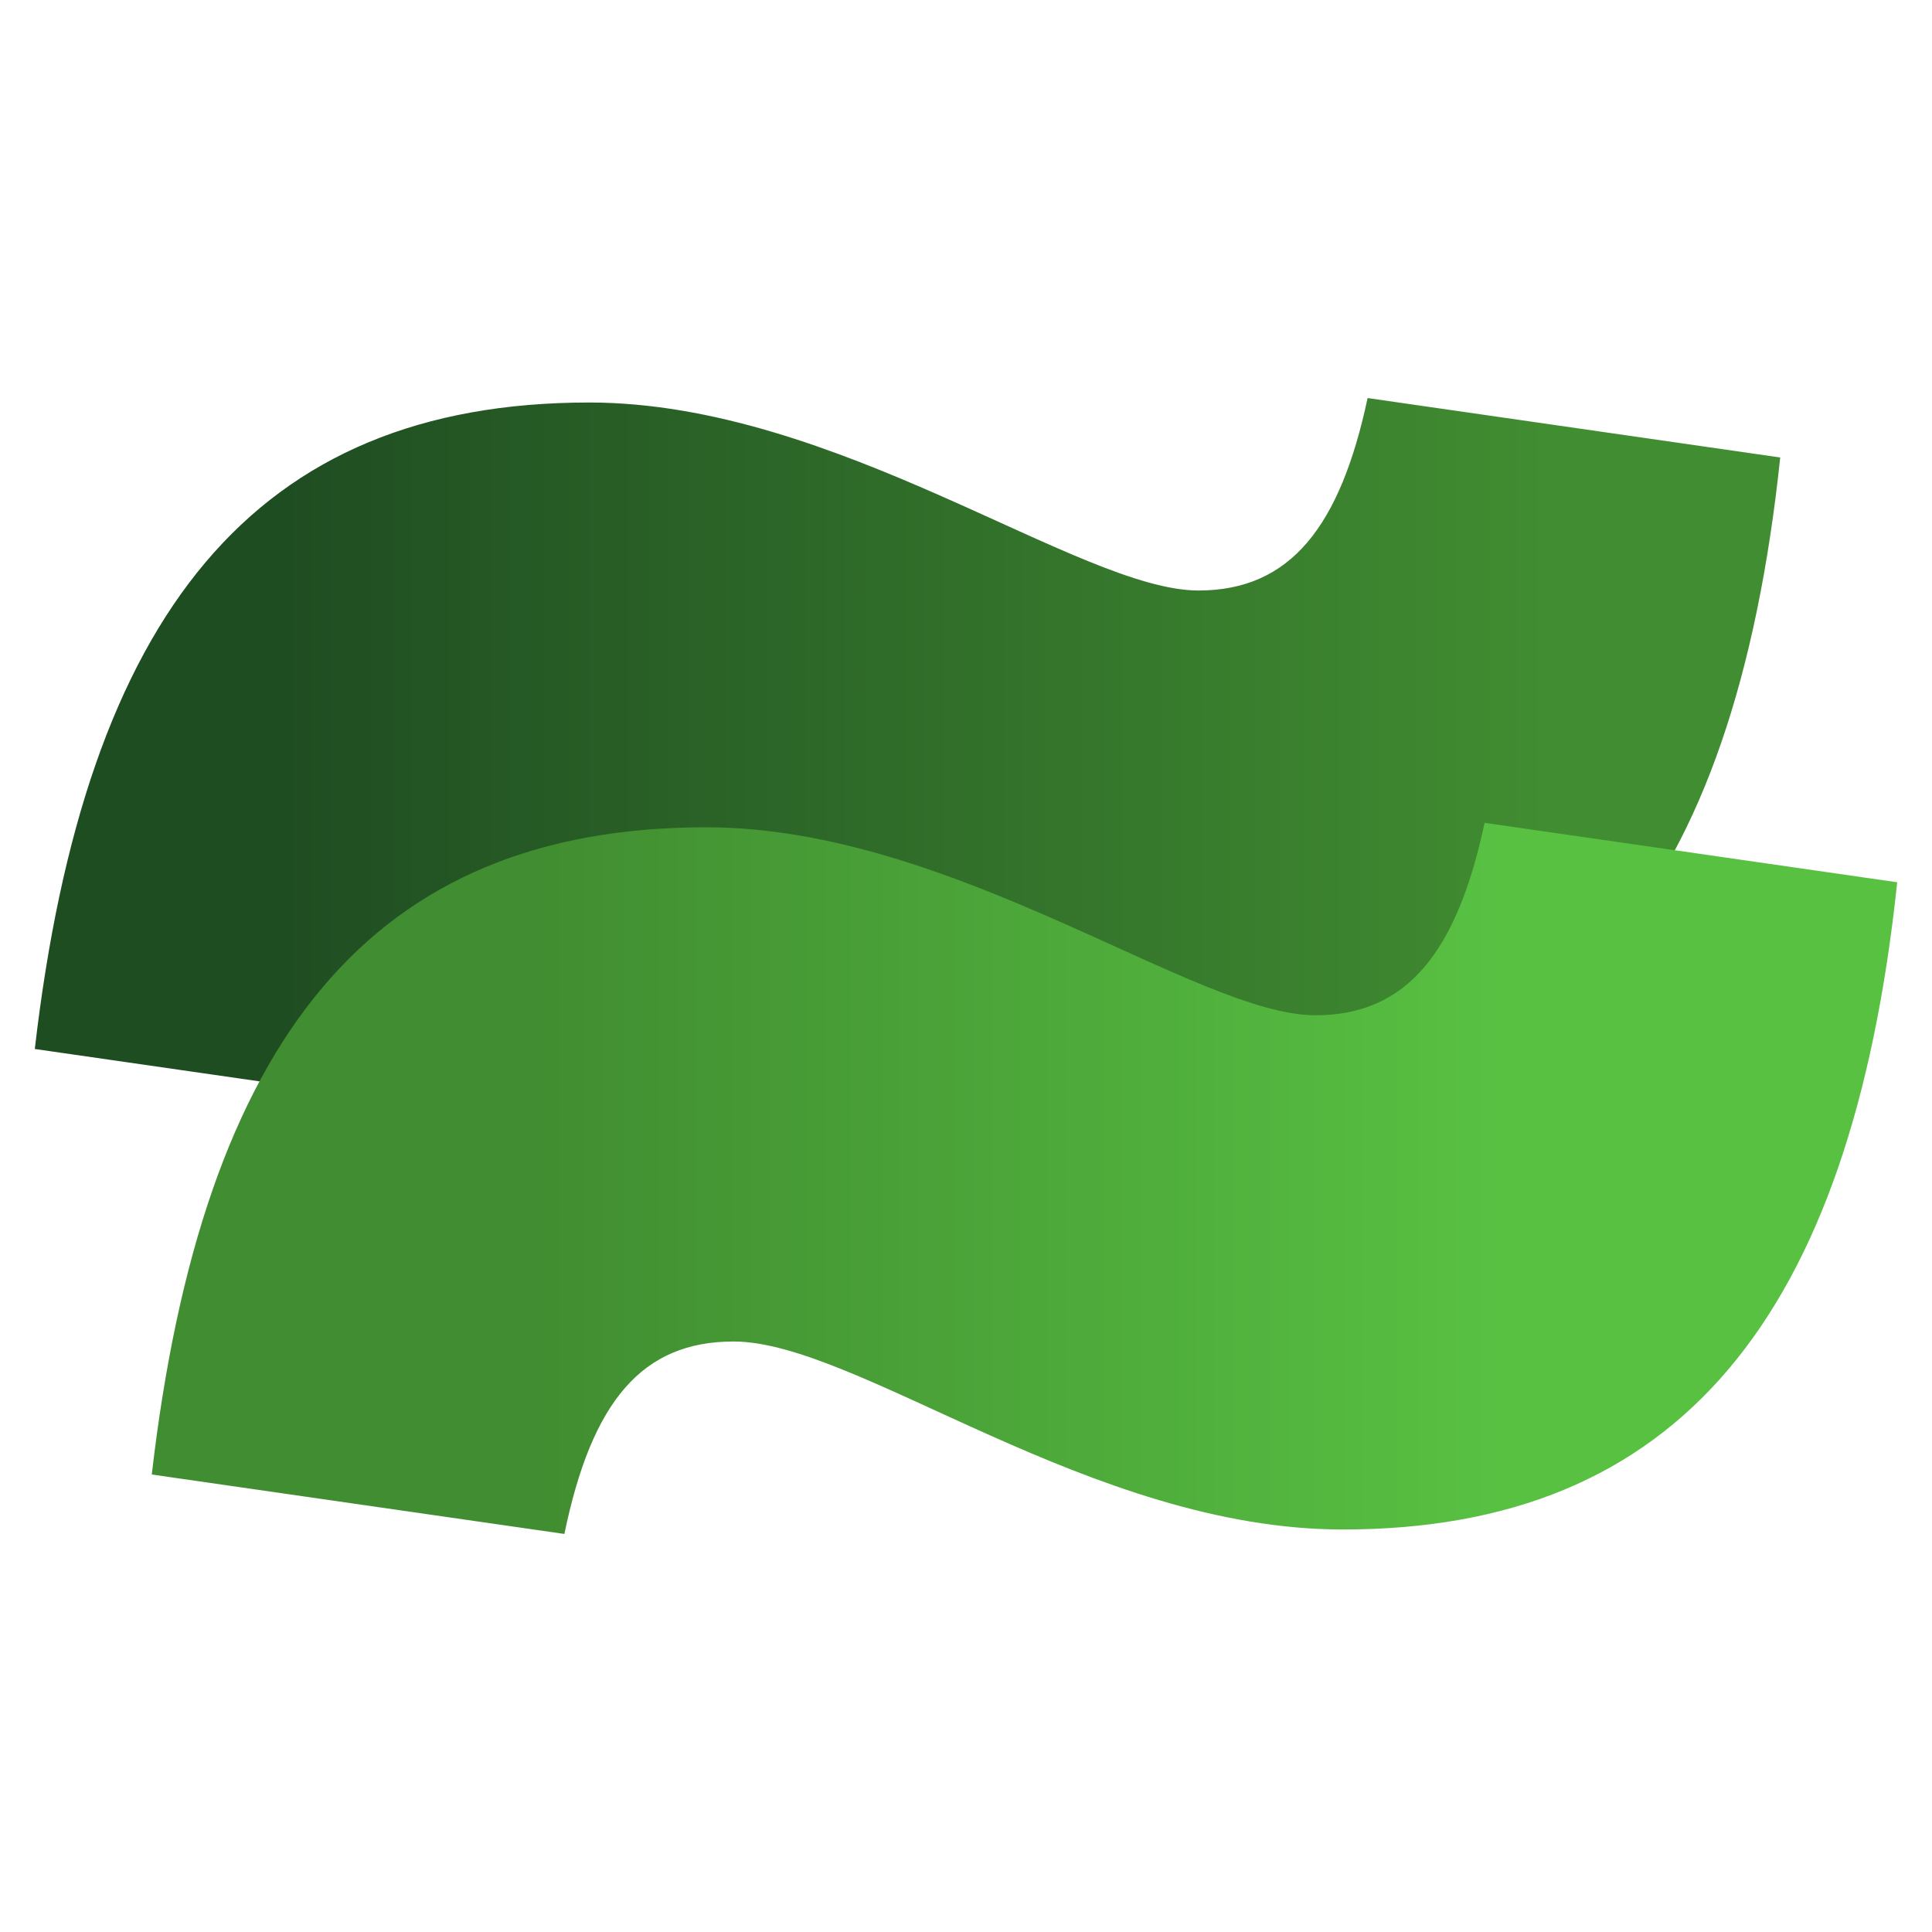
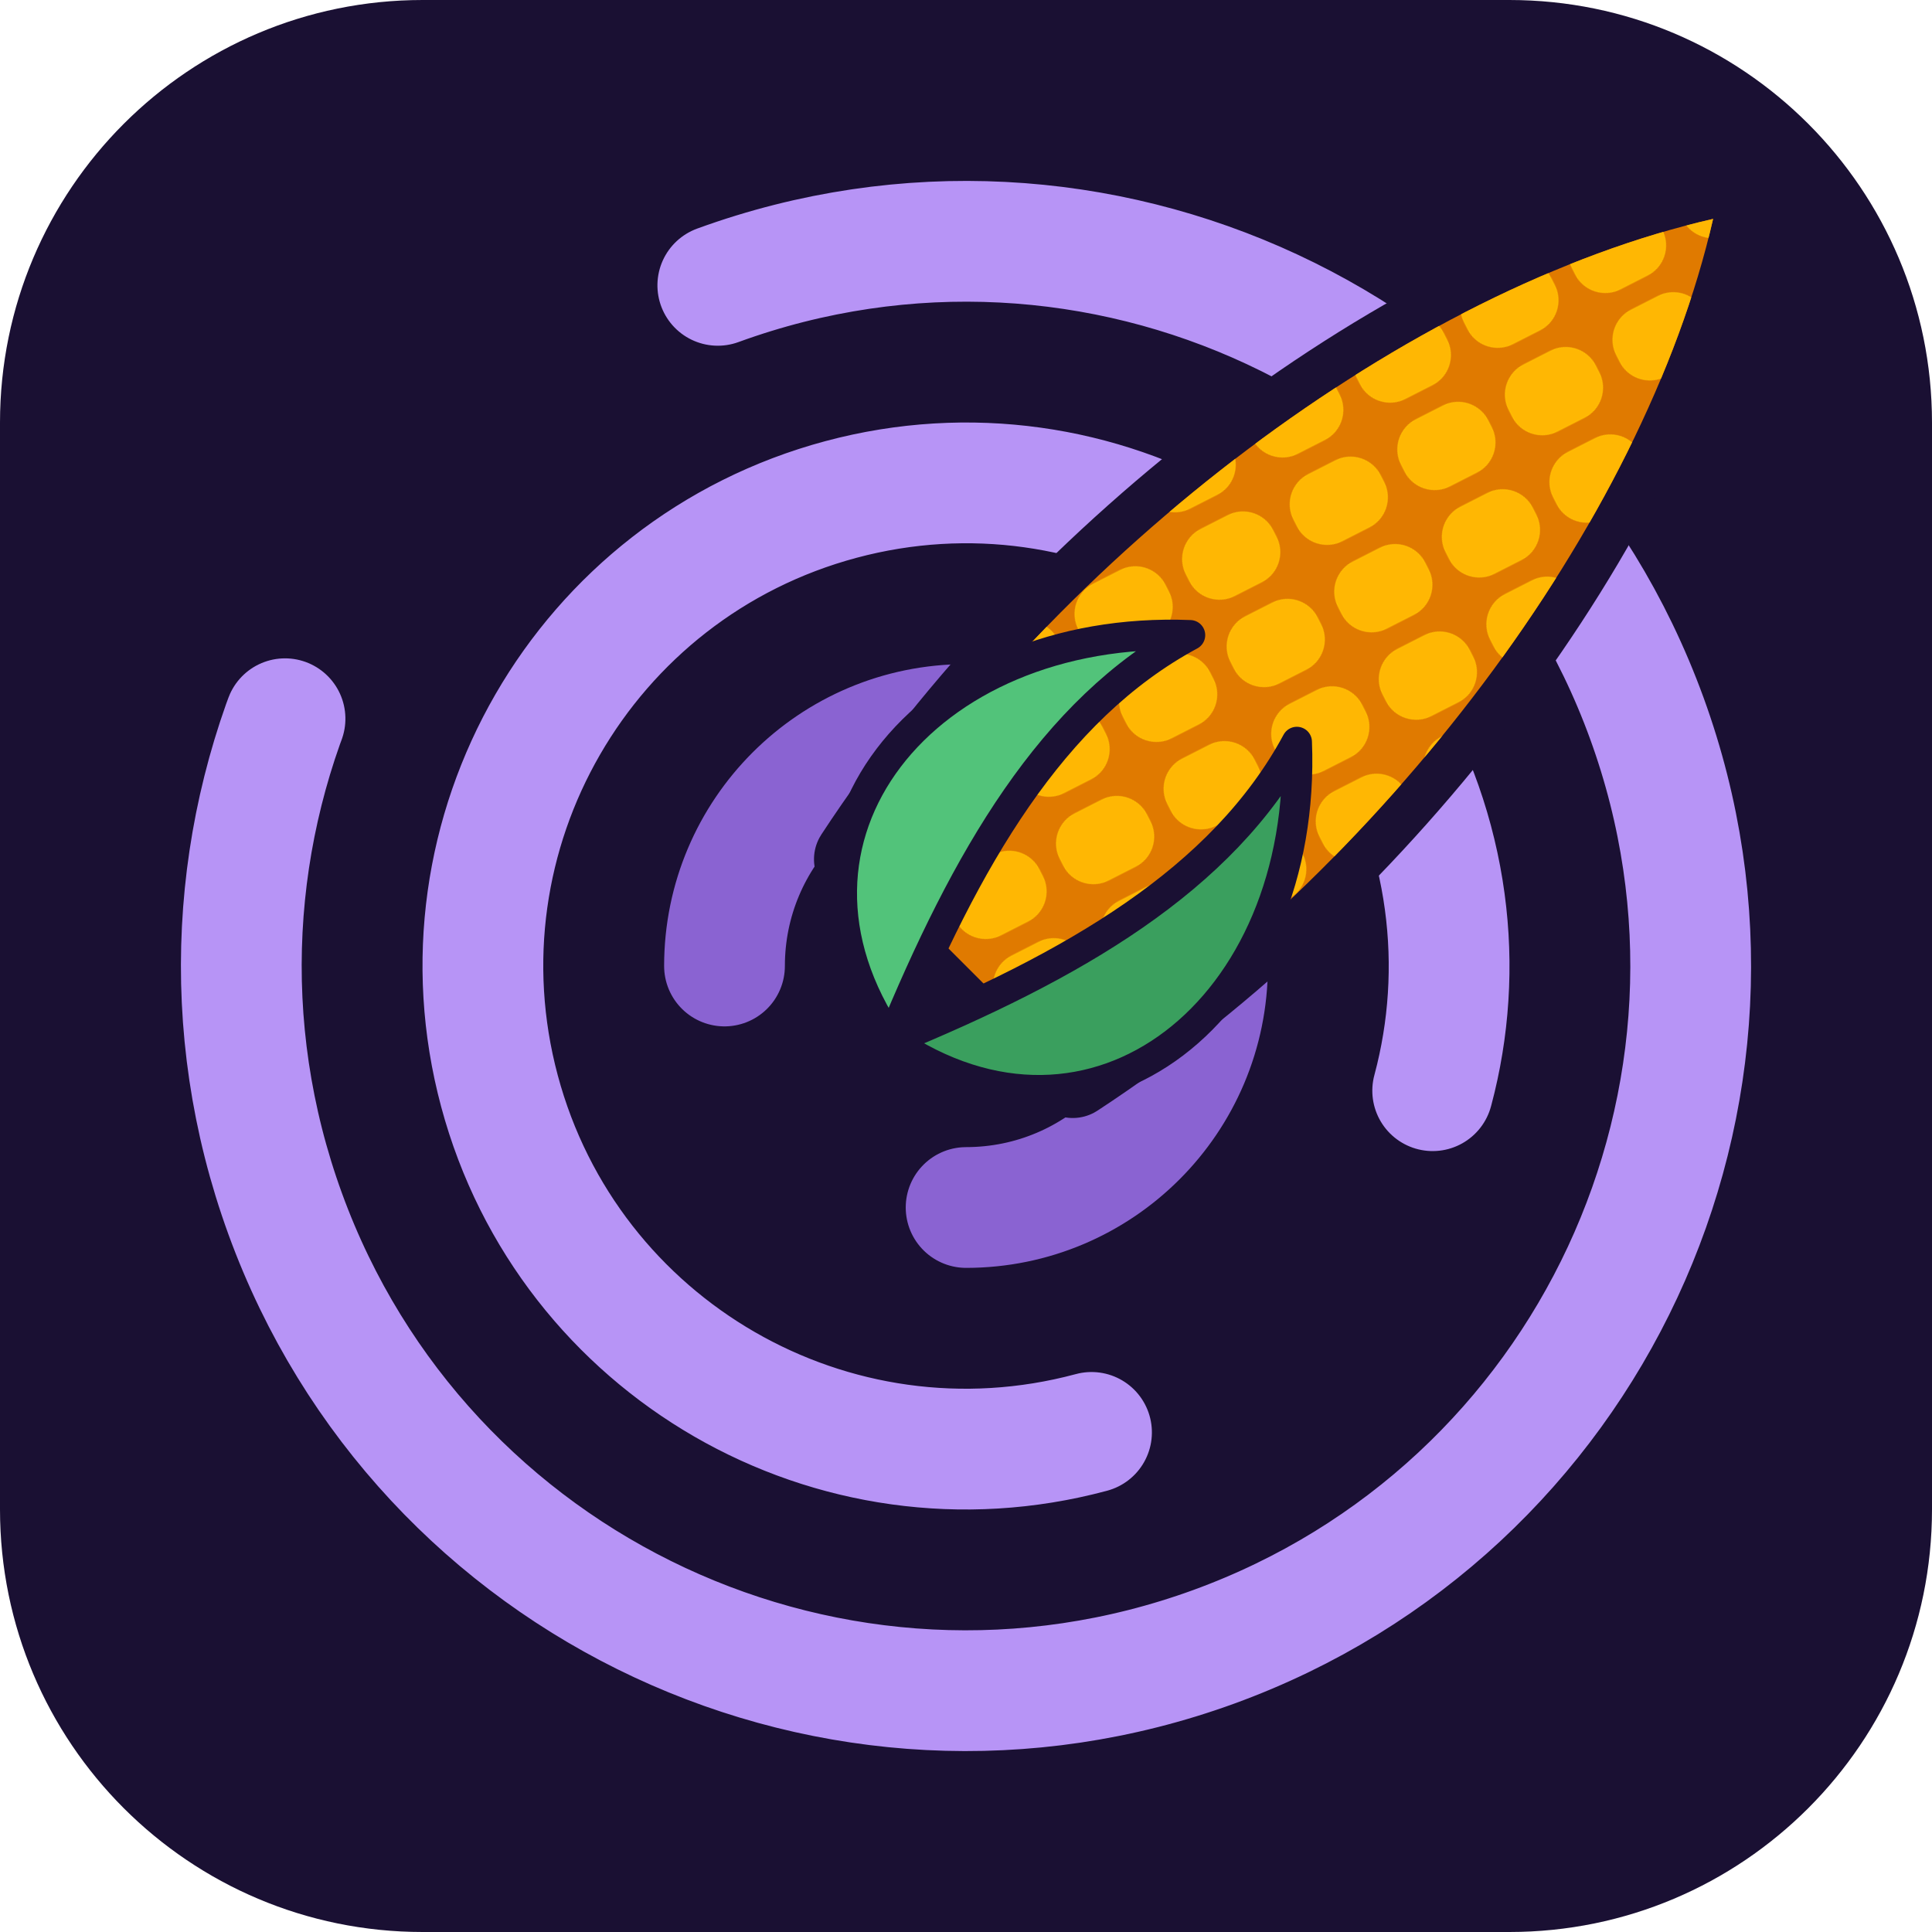
- <svg xmlns="http://www.w3.org/2000/svg" width="1024" height="1024" viewBox="0 0 1024 1024" fill="none" version="1.1" id="svg5">
-   <g id="g5" transform="translate(-2.055,152.9587)">
-     <path d="m 328.87,332.526 c -48.38,0 -75.126,31.508 -89.679,102.007 L 20.5,403.025 C 47.246,172.231 136.925,60.379 314.317,60.379 c 131.371,0 259.99,99.643 322.923,99.643 48.772,0 75.125,-33.871 89.678,-102.006 L 945.609,89.523 C 921.223,320.711 829.184,432.563 651.793,432.563 518.454,432.17 394.556,332.526 328.87,332.526 Z" fill="url(#paint0_linear_1814_3217)" id="path1" style="fill:url(#paint0_linear_1814_3217)" />
-     <path d="m 390.87,558.061 c -48.38,0 -75.126,31.508 -89.679,102.006 L 82.5,628.559 c 26.746,-230.794 116.425,-343.04 293.817,-343.04 130.978,0 259.99,99.643 322.922,99.643 48.773,0 75.126,-33.87 89.679,-102.006 l 218.692,31.508 c -24.387,231.188 -116.426,343.04 -293.817,343.04 -133.339,0 -257.237,-99.643 -322.923,-99.643 z" fill="url(#paint1_linear_1814_3217)" id="path2" style="fill:url(#paint1_linear_1814_3217)" />
+ <svg xmlns="http://www.w3.org/2000/svg" viewBox="0 0 256 256" width="256" height="256" role="img" aria-label="Labyrispace">
+   <defs>
+     <pattern id="kern" width="16" height="13" patternUnits="userSpaceOnUse" patternTransform="rotate(18)">
+       <rect x="1.5" y="1.5" width="13" height="10" rx="4.5" fill="#ffb703" />
+     </pattern>
+   </defs>
+   <rect width="256" height="256" rx="56" fill="#1a1033" />
+   <g fill="none" stroke="#b794f6" stroke-width="16" stroke-linecap="round">
+     <circle cx="128" cy="128" r="96" stroke-dasharray="519.4 83.8" transform="rotate(250 128 128)" />
+     <circle cx="128" cy="128" r="64" stroke-dasharray="335.1 67" transform="rotate(75 128 128)" />
+     <circle cx="128" cy="128" r="32" stroke="#8a63d2" stroke-dasharray="150.8 50.3" transform="rotate(180 128 128)" />
  </g>
-   <defs id="defs5">
-     <linearGradient id="paint0_linear_1814_3217" x1="20.55" y1="246.309" x2="945.797" y2="246.309" gradientUnits="userSpaceOnUse">
-       <stop offset="0.142" stop-color="#1F4D22" id="stop2" />
-       <stop offset="0.866" stop-color="#418D31" id="stop3" />
-     </linearGradient>
-     <linearGradient id="paint1_linear_1814_3217" x1="82.567" y1="471.774" x2="1007.81" y2="471.774" gradientUnits="userSpaceOnUse">
-       <stop offset="0.222" stop-color="#418D31" id="stop4" />
-       <stop offset="0.773" stop-color="#58C142" id="stop5" />
-     </linearGradient>
-   </defs>
+   <g transform="translate(128 128) rotate(-45)" stroke-linejoin="round">
+     <path d="M0,-20 C48,-30 105,-22 140,0 C105,22 48,30 0,20 Z" fill="#1a1033" stroke="#1a1033" stroke-width="12" />
+     <path d="M0,-20 C48,-30 105,-22 140,0 C105,22 48,30 0,20 Z" fill="#e07a00" />
+     <path d="M0,-20 C48,-30 105,-22 140,0 C105,22 48,30 0,20 Z" fill="url(#kern)" />
+     <path d="M-14,0 C-8,-32 28,-36 52,-10 C32,-16 10,-10 -14,0 Z" fill="#52c37a" stroke="#1a1033" stroke-width="4" />
+     <path d="M-14,0 C-8,32 28,36 52,10 C32,16 10,10 -14,0 Z" fill="#3a9f5e" stroke="#1a1033" stroke-width="4" />
+   </g>
</svg>
